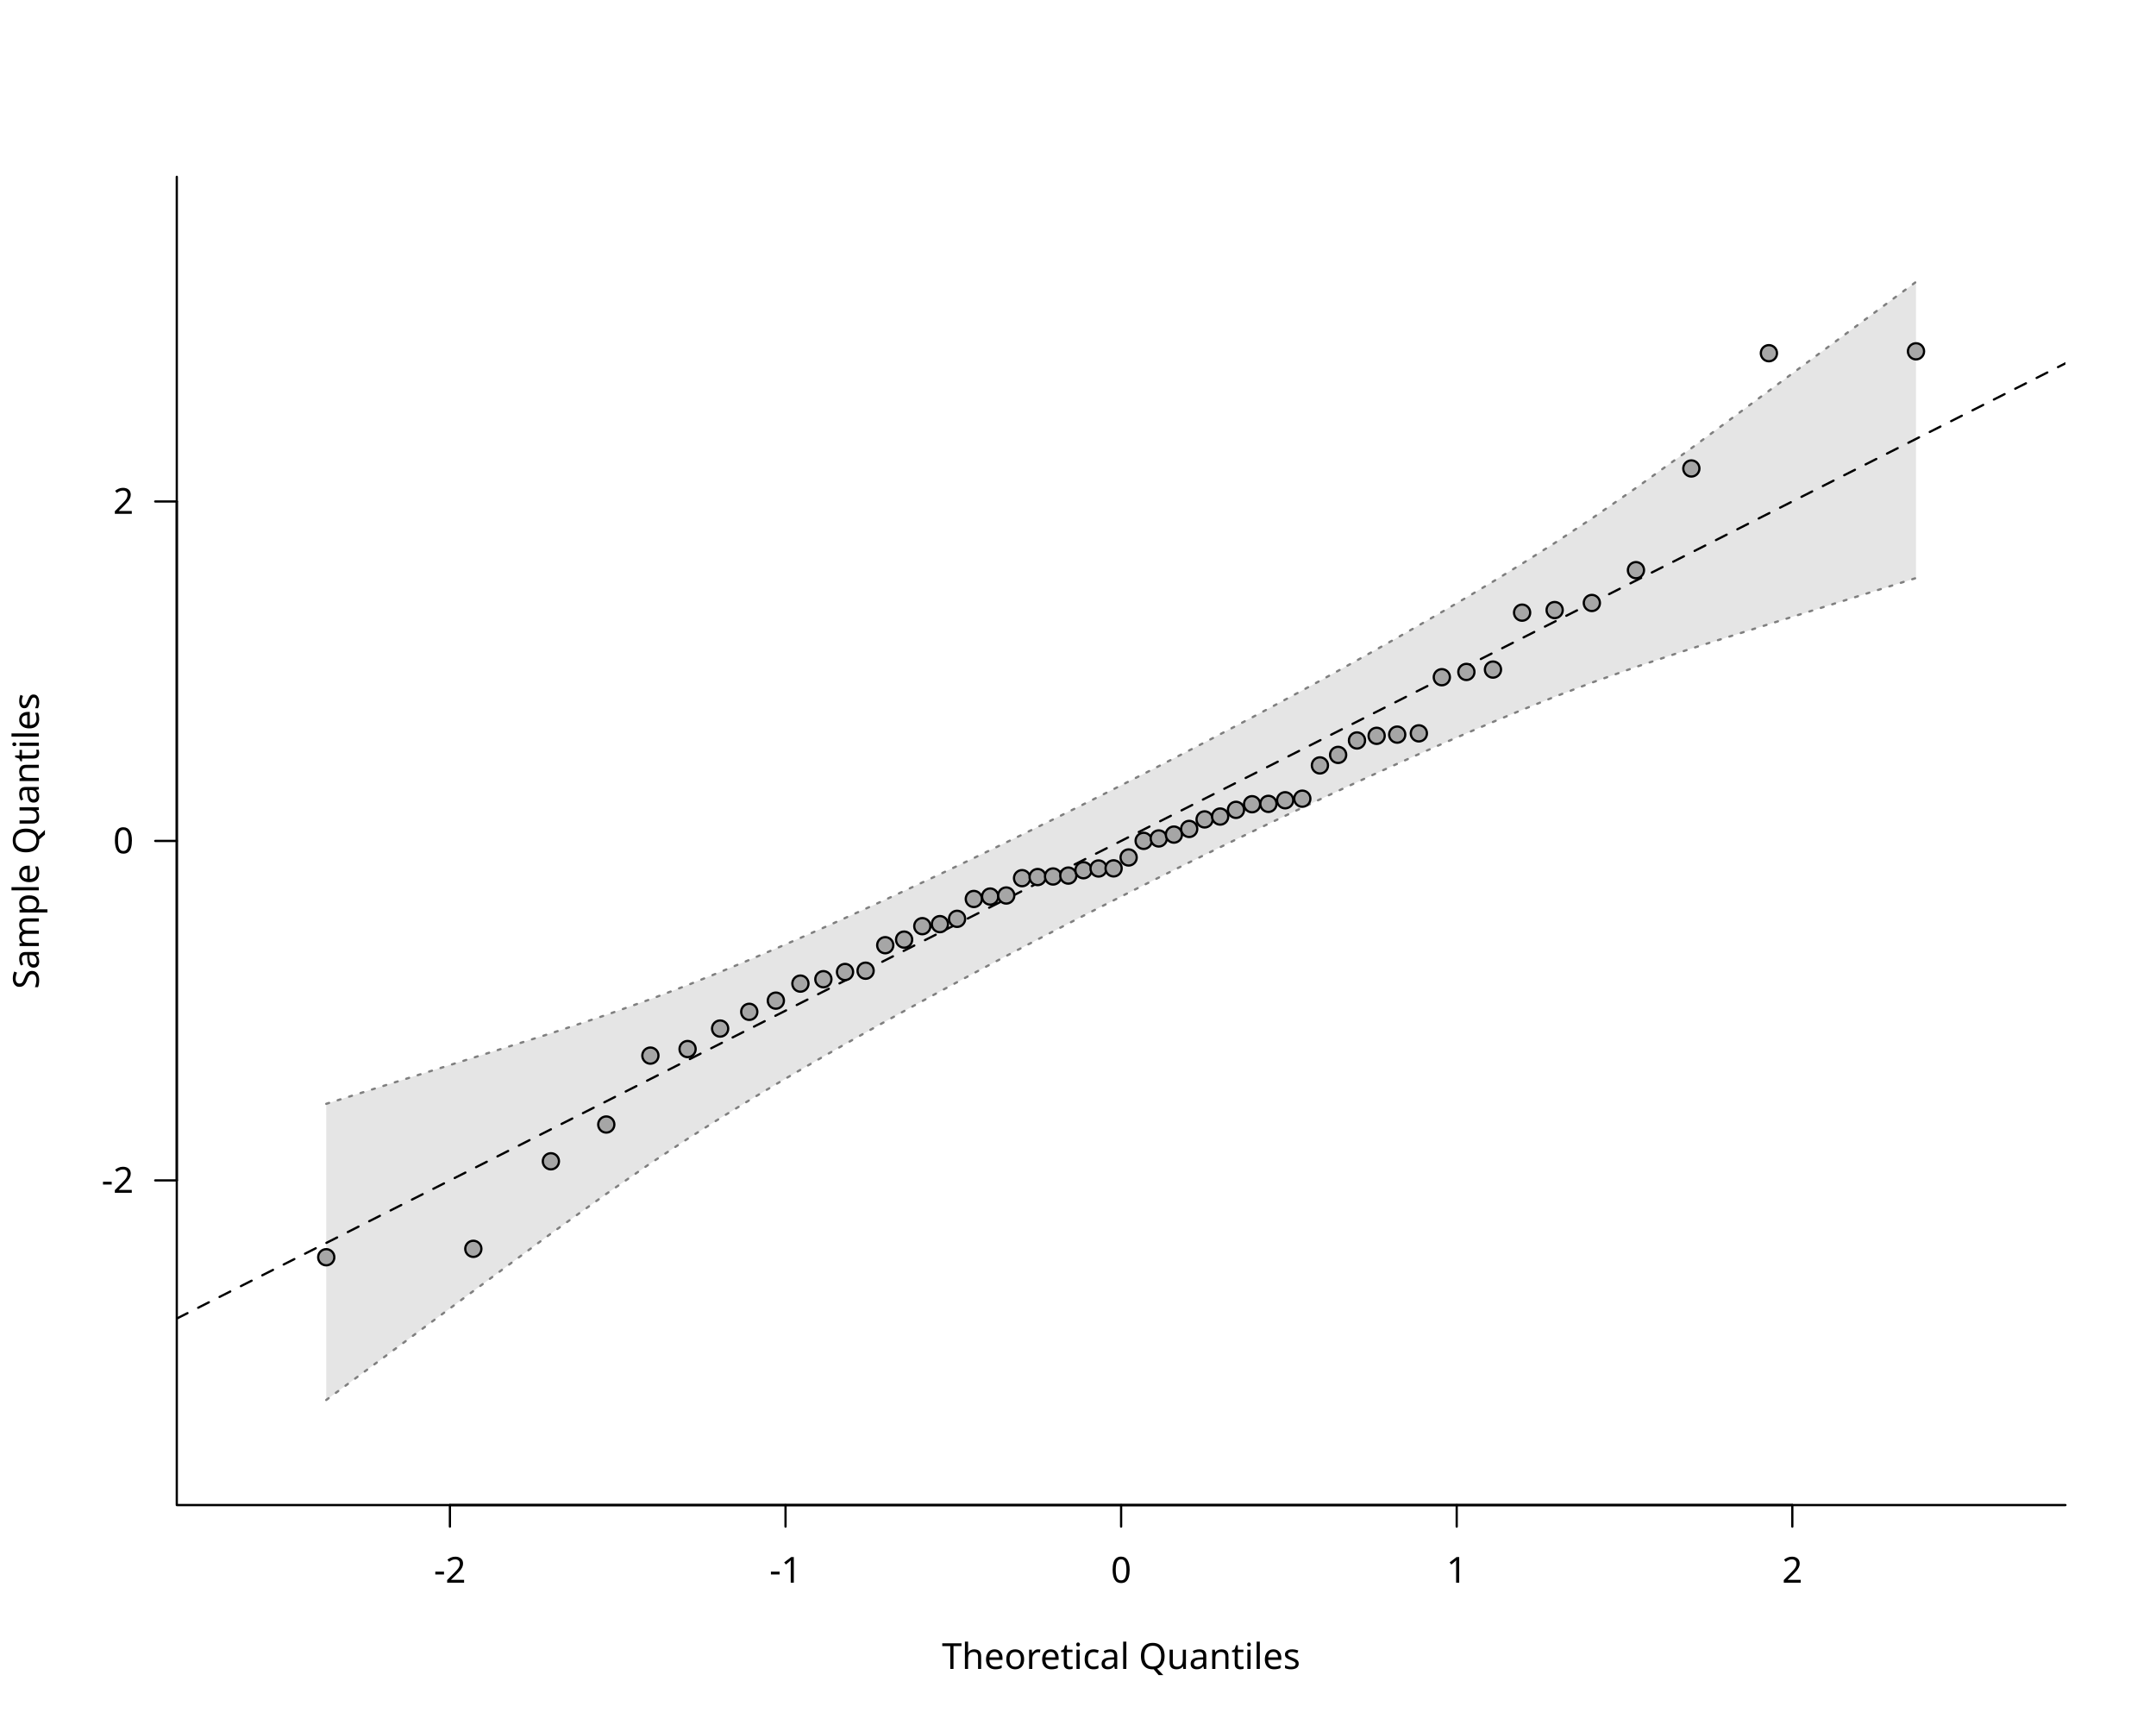
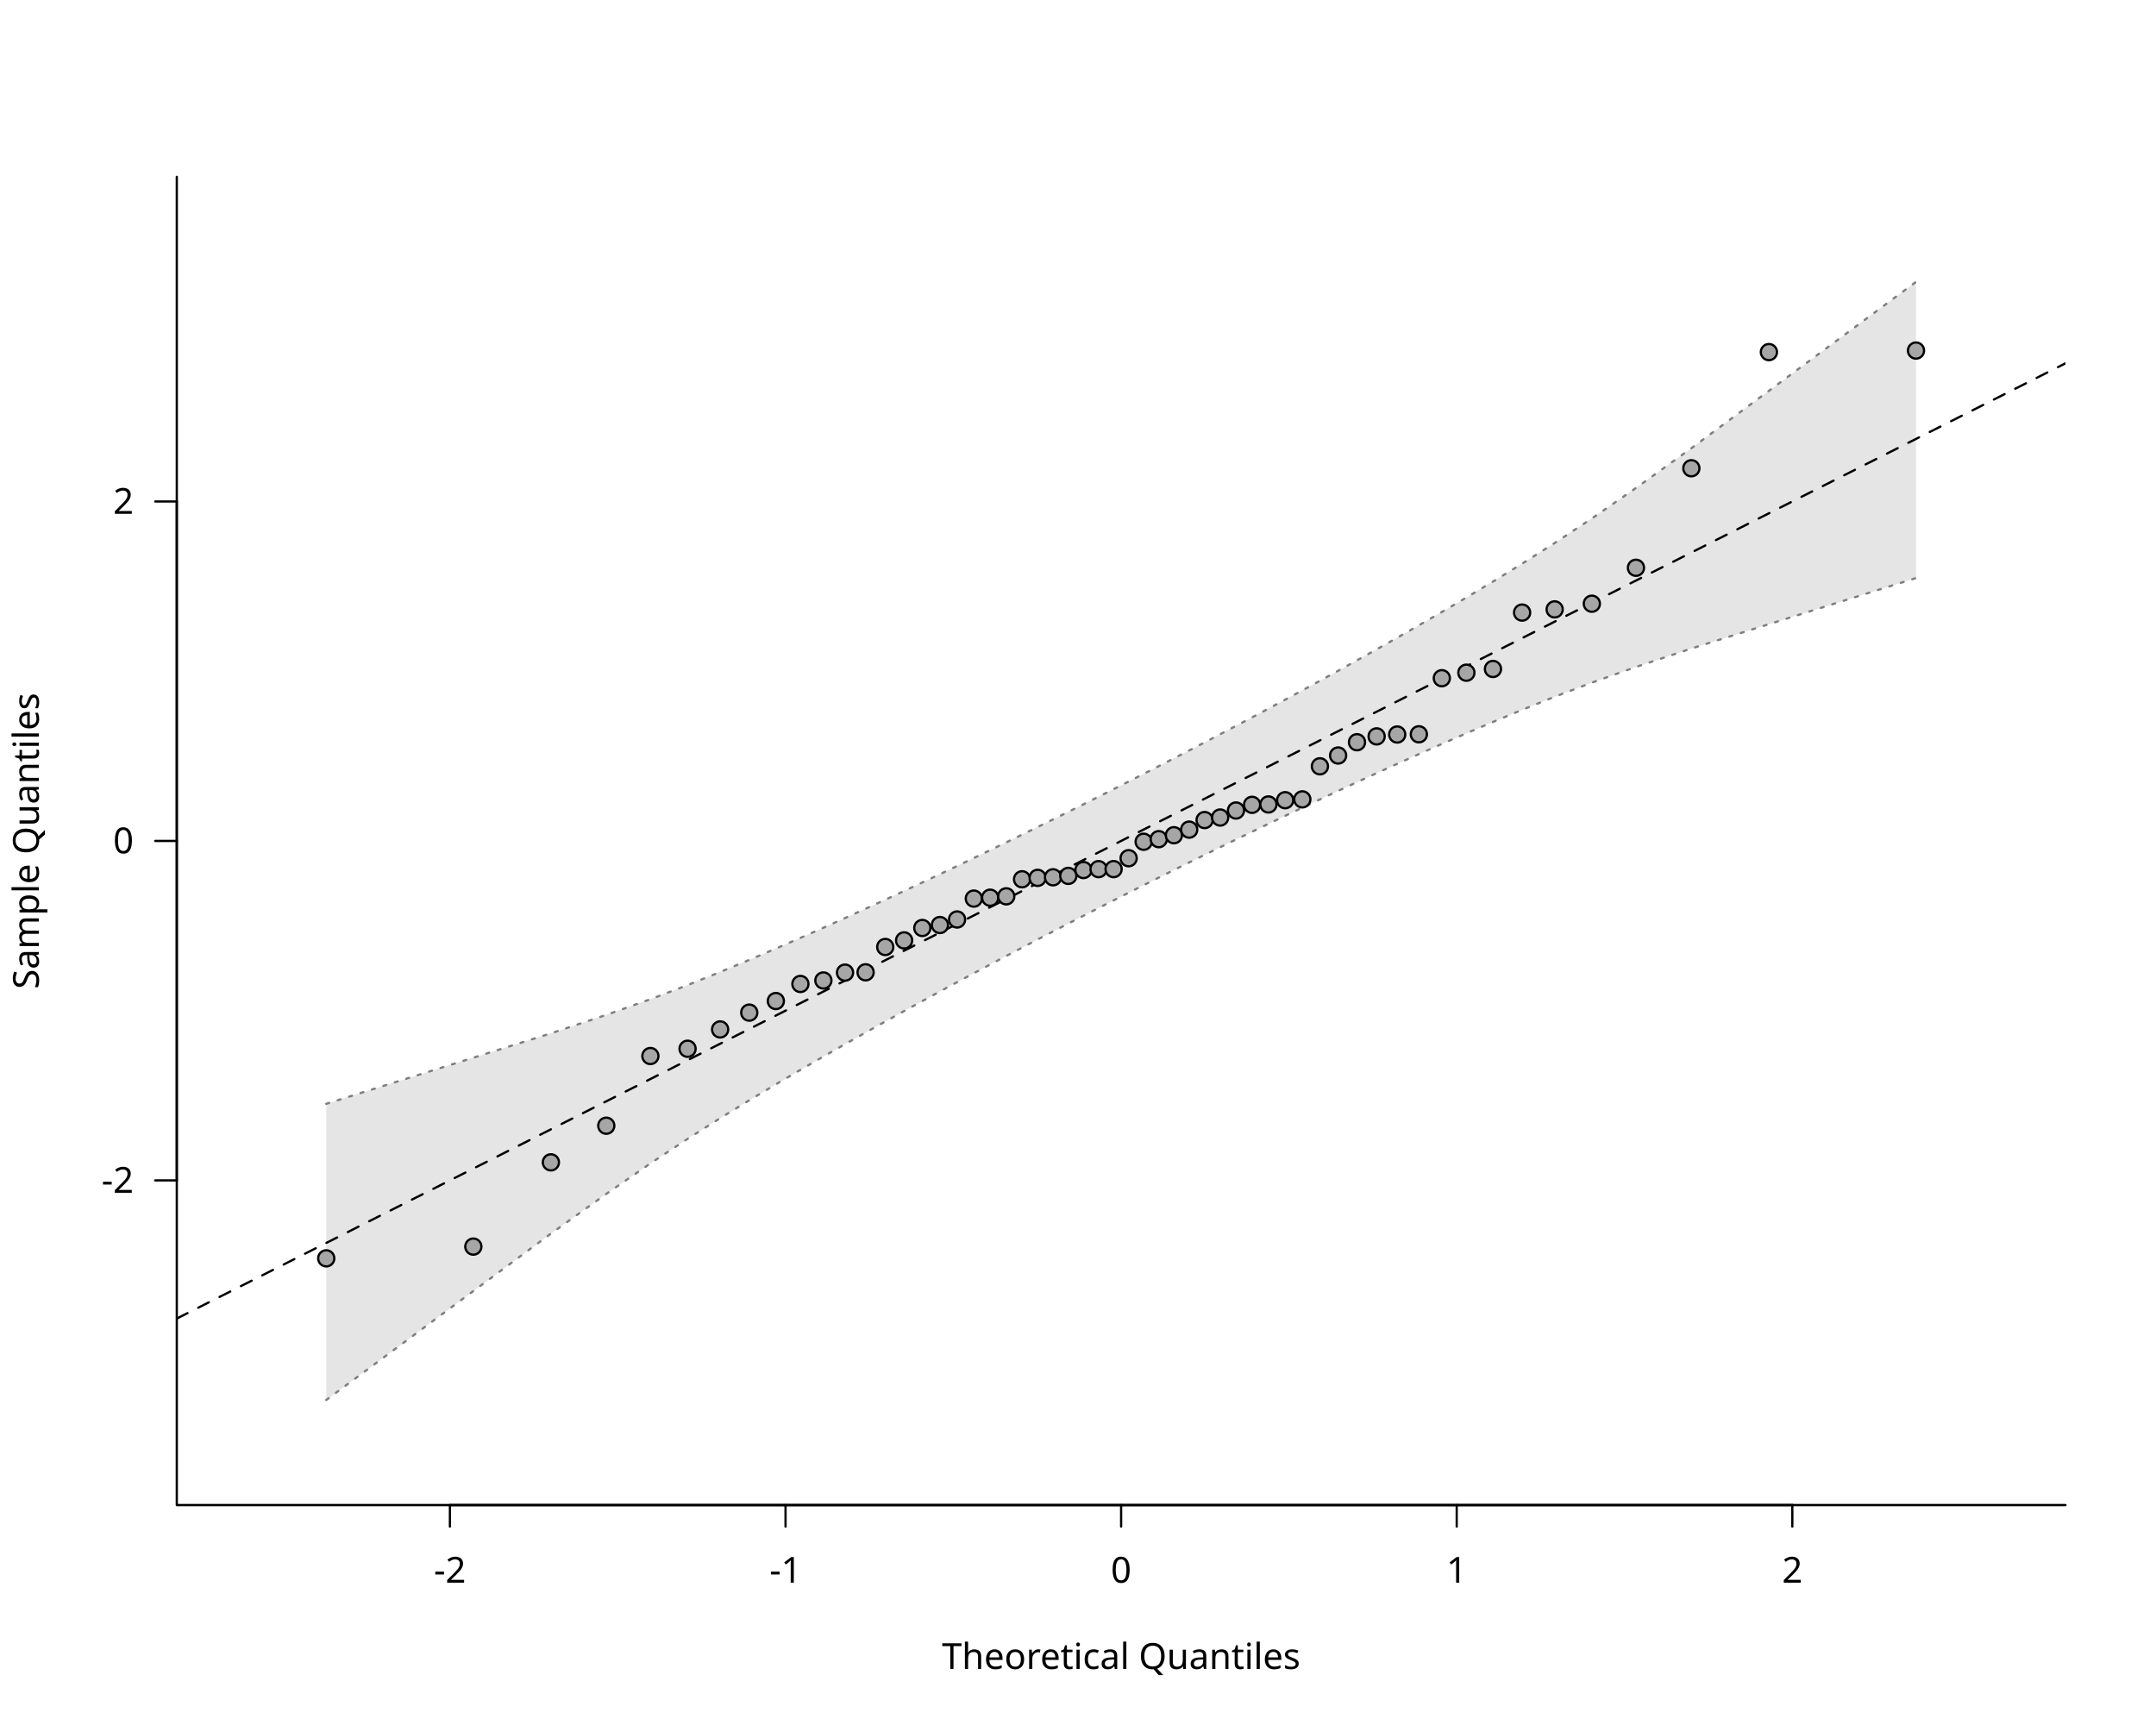
<svg xmlns="http://www.w3.org/2000/svg" class="svglite" data-engine-version="2.0" width="720.00pt" height="576.00pt" viewBox="0 0 720.00 576.00">
  <defs>
    <style type="text/css">
    .svglite line, .svglite polyline, .svglite polygon, .svglite path, .svglite rect, .svglite circle {
      fill: none;
      stroke: #000000;
      stroke-linecap: round;
      stroke-linejoin: round;
      stroke-miterlimit: 10.00;
    }
  </style>
  </defs>
  <rect width="100%" height="100%" style="stroke: none; fill: #FFFFFF;" />
  <defs>
    <clipPath id="cpMC4wMHw3MjAuMDB8MC4wMHw1NzYuMDA=">
      <rect x="0.00" y="0.00" width="720.00" height="576.00" />
    </clipPath>
  </defs>
  <g clip-path="url(#cpMC4wMHw3MjAuMDB8MC4wMHw1NzYuMDA=)">
    <line x1="150.25" y1="502.56" x2="598.55" y2="502.56" style="stroke-width: 0.75;" />
    <line x1="150.25" y1="502.56" x2="150.25" y2="509.76" style="stroke-width: 0.75;" />
    <line x1="262.33" y1="502.56" x2="262.33" y2="509.76" style="stroke-width: 0.75;" />
    <line x1="374.40" y1="502.56" x2="374.40" y2="509.76" style="stroke-width: 0.75;" />
    <line x1="486.47" y1="502.56" x2="486.47" y2="509.76" style="stroke-width: 0.75;" />
    <line x1="598.55" y1="502.56" x2="598.55" y2="509.76" style="stroke-width: 0.75;" />
    <text x="150.25" y="528.48" text-anchor="middle" style="font-size: 12.00px; font-family: sans;" textLength="10.67px" lengthAdjust="spacingAndGlyphs">-2</text>
    <text x="262.33" y="528.48" text-anchor="middle" style="font-size: 12.00px; font-family: sans;" textLength="10.67px" lengthAdjust="spacingAndGlyphs">-1</text>
    <text x="374.40" y="528.48" text-anchor="middle" style="font-size: 12.00px; font-family: sans;" textLength="6.67px" lengthAdjust="spacingAndGlyphs">0</text>
    <text x="486.47" y="528.48" text-anchor="middle" style="font-size: 12.00px; font-family: sans;" textLength="6.67px" lengthAdjust="spacingAndGlyphs">1</text>
    <text x="598.55" y="528.48" text-anchor="middle" style="font-size: 12.00px; font-family: sans;" textLength="6.67px" lengthAdjust="spacingAndGlyphs">2</text>
    <line x1="59.04" y1="394.15" x2="59.04" y2="167.45" style="stroke-width: 0.75;" />
    <line x1="59.04" y1="394.15" x2="51.84" y2="394.15" style="stroke-width: 0.75;" />
    <line x1="59.04" y1="280.80" x2="51.84" y2="280.80" style="stroke-width: 0.75;" />
    <line x1="59.04" y1="167.45" x2="51.84" y2="167.45" style="stroke-width: 0.75;" />
    <text x="44.64" y="398.28" text-anchor="end" style="font-size: 12.00px; font-family: sans;" textLength="10.67px" lengthAdjust="spacingAndGlyphs">-2</text>
    <text x="44.64" y="284.93" text-anchor="end" style="font-size: 12.00px; font-family: sans;" textLength="6.67px" lengthAdjust="spacingAndGlyphs">0</text>
    <text x="44.64" y="171.58" text-anchor="end" style="font-size: 12.00px; font-family: sans;" textLength="6.67px" lengthAdjust="spacingAndGlyphs">2</text>
    <polyline points="59.04,59.04 59.04,502.56 689.76,502.56 " style="stroke-width: 0.75;" />
    <text x="374.40" y="557.28" text-anchor="middle" style="font-size: 12.00px; font-family: sans;" textLength="113.40px" lengthAdjust="spacingAndGlyphs">Theoretical Quantiles</text>
    <text transform="translate(12.96,280.80) rotate(-90)" text-anchor="middle" style="font-size: 12.00px; font-family: sans;" textLength="94.73px" lengthAdjust="spacingAndGlyphs">Sample Quantiles</text>
  </g>
  <defs>
    <clipPath id="cpNTkuMDR8Njg5Ljc2fDU5LjA0fDUwMi41Ng==">
      <rect x="59.04" y="59.04" width="630.72" height="443.52" />
    </clipPath>
  </defs>
  <g clip-path="url(#cpNTkuMDR8Njg5Ljc2fDU5LjA0fDUwMi41Ng==)">
    <polygon points="108.95,467.47 158.07,431.10 183.97,411.93 202.47,398.66 217.20,388.47 229.62,380.27 240.49,373.38 250.22,367.40 259.10,362.07 267.30,357.24 274.97,352.79 282.20,348.65 289.07,344.77 295.63,341.10 301.93,337.61 308.01,334.27 313.89,331.06 319.62,327.97 325.21,324.97 330.67,322.05 336.04,319.21 341.32,316.43 346.52,313.70 351.67,311.02 356.77,308.38 361.83,305.77 366.87,303.19 371.89,300.64 376.91,298.09 381.93,295.56 386.97,293.04 392.03,290.51 397.13,287.98 402.28,285.45 407.48,282.89 412.76,280.32 418.13,277.72 423.59,275.09 429.18,272.42 434.91,269.70 440.79,266.93 446.87,264.09 453.17,261.17 459.73,258.16 466.60,255.05 473.83,251.81 481.50,248.42 489.70,244.86 498.58,241.07 508.31,237.03 519.18,232.66 531.60,227.94 546.33,222.71 564.83,216.55 590.73,208.42 639.85,193.02 639.85,94.13 590.73,130.50 564.83,149.67 546.33,162.94 531.60,173.13 519.18,181.33 508.31,188.22 498.58,194.20 489.70,199.53 481.50,204.36 473.83,208.81 466.60,212.95 459.73,216.83 453.17,220.50 446.87,223.99 440.79,227.33 434.91,230.54 429.18,233.63 423.59,236.63 418.13,239.55 412.76,242.39 407.48,245.17 402.28,247.90 397.13,250.58 392.03,253.22 386.97,255.83 381.93,258.41 376.91,260.96 371.89,263.51 366.87,266.04 361.83,268.56 356.77,271.09 351.67,273.62 346.52,276.15 341.32,278.71 336.04,281.28 330.67,283.88 325.21,286.51 319.62,289.18 313.89,291.90 308.01,294.67 301.93,297.51 295.63,300.43 289.07,303.44 282.20,306.55 274.97,309.79 267.30,313.18 259.10,316.74 250.22,320.53 240.49,324.57 229.62,328.94 217.20,333.66 202.47,338.89 183.97,345.05 158.07,353.18 108.95,368.58 " style="stroke-width: 0.75; stroke: none; fill: #E5E5E5;" />
    <polyline points="108.95,467.47 158.07,431.10 183.97,411.93 202.47,398.66 217.20,388.47 229.62,380.27 240.49,373.38 250.22,367.40 259.10,362.07 267.30,357.24 274.97,352.79 282.20,348.65 289.07,344.77 295.63,341.10 301.93,337.61 308.01,334.27 313.89,331.06 319.62,327.97 325.21,324.97 330.67,322.05 336.04,319.21 341.32,316.43 346.52,313.70 351.67,311.02 356.77,308.38 361.83,305.77 366.87,303.19 371.89,300.64 376.91,298.09 381.93,295.56 386.97,293.04 392.03,290.51 397.13,287.98 402.28,285.45 407.48,282.89 412.76,280.32 418.13,277.72 423.59,275.09 429.18,272.42 434.91,269.70 440.79,266.93 446.87,264.09 453.17,261.17 459.73,258.16 466.60,255.05 473.83,251.81 481.50,248.42 489.70,244.86 498.58,241.07 508.31,237.03 519.18,232.66 531.60,227.94 546.33,222.71 564.83,216.55 590.73,208.42 639.85,193.02 " style="stroke-width: 0.75; stroke: #7F7F7F; stroke-dasharray: 1.00,3.00;" />
    <polyline points="108.95,368.58 158.07,353.18 183.97,345.05 202.47,338.89 217.20,333.66 229.62,328.94 240.49,324.57 250.22,320.53 259.10,316.74 267.30,313.18 274.97,309.79 282.20,306.55 289.07,303.44 295.63,300.43 301.93,297.51 308.01,294.67 313.89,291.90 319.62,289.18 325.21,286.51 330.67,283.88 336.04,281.28 341.32,278.71 346.52,276.15 351.67,273.62 356.77,271.09 361.83,268.56 366.87,266.04 371.89,263.51 376.91,260.96 381.93,258.41 386.97,255.83 392.03,253.22 397.13,250.58 402.28,247.90 407.48,245.17 412.76,242.39 418.13,239.55 423.59,236.63 429.18,233.63 434.91,230.54 440.79,227.33 446.87,223.99 453.17,220.50 459.73,216.83 466.60,212.95 473.83,208.81 481.50,204.36 489.70,199.53 498.58,194.20 508.31,188.22 519.18,181.33 531.60,173.13 546.33,162.94 564.83,149.67 590.73,130.50 639.85,94.13 " style="stroke-width: 0.75; stroke: #7F7F7F; stroke-dasharray: 1.00,3.00;" />
    <line x1="59.04" y1="440.28" x2="689.76" y2="121.32" style="stroke-width: 0.75; stroke-dasharray: 4.00,4.00;" />
-     <circle cx="108.95" cy="419.81" r="2.70" style="stroke-width: 0.75; fill: #A6A6A6;" />
-     <circle cx="158.07" cy="417.00" r="2.70" style="stroke-width: 0.75; fill: #A6A6A6;" />
-     <circle cx="183.97" cy="387.77" r="2.70" style="stroke-width: 0.75; fill: #A6A6A6;" />
-     <circle cx="202.47" cy="375.49" r="2.70" style="stroke-width: 0.75; fill: #A6A6A6;" />
-     <circle cx="217.20" cy="352.48" r="2.70" style="stroke-width: 0.75; fill: #A6A6A6;" />
-     <circle cx="229.62" cy="350.29" r="2.70" style="stroke-width: 0.75; fill: #A6A6A6;" />
-     <circle cx="240.49" cy="343.45" r="2.70" style="stroke-width: 0.75; fill: #A6A6A6;" />
-     <circle cx="250.22" cy="337.86" r="2.70" style="stroke-width: 0.75; fill: #A6A6A6;" />
-     <circle cx="259.10" cy="334.13" r="2.70" style="stroke-width: 0.75; fill: #A6A6A6;" />
-     <circle cx="267.30" cy="328.44" r="2.70" style="stroke-width: 0.75; fill: #A6A6A6;" />
-     <circle cx="274.97" cy="326.97" r="2.70" style="stroke-width: 0.75; fill: #A6A6A6;" />
-     <circle cx="282.20" cy="324.56" r="2.70" style="stroke-width: 0.75; fill: #A6A6A6;" />
-     <circle cx="289.07" cy="324.13" r="2.70" style="stroke-width: 0.75; fill: #A6A6A6;" />
-     <circle cx="295.63" cy="315.62" r="2.70" style="stroke-width: 0.75; fill: #A6A6A6;" />
-     <circle cx="301.93" cy="313.75" r="2.70" style="stroke-width: 0.75; fill: #A6A6A6;" />
-     <circle cx="308.01" cy="309.26" r="2.70" style="stroke-width: 0.75; fill: #A6A6A6;" />
-     <circle cx="313.89" cy="308.58" r="2.70" style="stroke-width: 0.75; fill: #A6A6A6;" />
-     <circle cx="319.62" cy="306.81" r="2.70" style="stroke-width: 0.75; fill: #A6A6A6;" />
-     <circle cx="325.21" cy="300.18" r="2.70" style="stroke-width: 0.75; fill: #A6A6A6;" />
-     <circle cx="330.67" cy="299.37" r="2.70" style="stroke-width: 0.75; fill: #A6A6A6;" />
-     <circle cx="336.04" cy="299.02" r="2.70" style="stroke-width: 0.75; fill: #A6A6A6;" />
-     <circle cx="341.32" cy="293.23" r="2.70" style="stroke-width: 0.75; fill: #A6A6A6;" />
-     <circle cx="346.52" cy="292.86" r="2.70" style="stroke-width: 0.75; fill: #A6A6A6;" />
-     <circle cx="351.67" cy="292.67" r="2.70" style="stroke-width: 0.75; fill: #A6A6A6;" />
-     <circle cx="356.77" cy="292.37" r="2.70" style="stroke-width: 0.75; fill: #A6A6A6;" />
-     <circle cx="361.83" cy="290.58" r="2.70" style="stroke-width: 0.75; fill: #A6A6A6;" />
-     <circle cx="366.87" cy="290.00" r="2.70" style="stroke-width: 0.75; fill: #A6A6A6;" />
-     <circle cx="371.89" cy="289.96" r="2.70" style="stroke-width: 0.75; fill: #A6A6A6;" />
-     <circle cx="376.91" cy="286.32" r="2.70" style="stroke-width: 0.75; fill: #A6A6A6;" />
-     <circle cx="381.93" cy="280.77" r="2.70" style="stroke-width: 0.75; fill: #A6A6A6;" />
-     <circle cx="386.97" cy="279.97" r="2.70" style="stroke-width: 0.75; fill: #A6A6A6;" />
-     <circle cx="392.03" cy="278.68" r="2.70" style="stroke-width: 0.75; fill: #A6A6A6;" />
-     <circle cx="397.13" cy="276.79" r="2.70" style="stroke-width: 0.75; fill: #A6A6A6;" />
-     <circle cx="402.28" cy="273.61" r="2.70" style="stroke-width: 0.75; fill: #A6A6A6;" />
-     <circle cx="407.48" cy="272.66" r="2.70" style="stroke-width: 0.75; fill: #A6A6A6;" />
-     <circle cx="412.76" cy="270.42" r="2.70" style="stroke-width: 0.75; fill: #A6A6A6;" />
-     <circle cx="418.13" cy="268.54" r="2.70" style="stroke-width: 0.75; fill: #A6A6A6;" />
-     <circle cx="423.59" cy="268.42" r="2.70" style="stroke-width: 0.75; fill: #A6A6A6;" />
-     <circle cx="429.18" cy="267.22" r="2.70" style="stroke-width: 0.75; fill: #A6A6A6;" />
-     <circle cx="434.91" cy="266.69" r="2.70" style="stroke-width: 0.75; fill: #A6A6A6;" />
-     <circle cx="440.79" cy="255.58" r="2.70" style="stroke-width: 0.75; fill: #A6A6A6;" />
-     <circle cx="446.87" cy="252.07" r="2.70" style="stroke-width: 0.75; fill: #A6A6A6;" />
-     <circle cx="453.17" cy="247.25" r="2.70" style="stroke-width: 0.75; fill: #A6A6A6;" />
-     <circle cx="459.73" cy="245.70" r="2.70" style="stroke-width: 0.75; fill: #A6A6A6;" />
-     <circle cx="466.60" cy="245.30" r="2.70" style="stroke-width: 0.75; fill: #A6A6A6;" />
-     <circle cx="473.83" cy="244.88" r="2.70" style="stroke-width: 0.75; fill: #A6A6A6;" />
-     <circle cx="481.50" cy="226.13" r="2.70" style="stroke-width: 0.75; fill: #A6A6A6;" />
-     <circle cx="489.70" cy="224.37" r="2.70" style="stroke-width: 0.75; fill: #A6A6A6;" />
-     <circle cx="498.58" cy="223.58" r="2.70" style="stroke-width: 0.75; fill: #A6A6A6;" />
-     <circle cx="508.31" cy="204.57" r="2.70" style="stroke-width: 0.75; fill: #A6A6A6;" />
-     <circle cx="519.18" cy="203.71" r="2.70" style="stroke-width: 0.75; fill: #A6A6A6;" />
-     <circle cx="531.60" cy="201.34" r="2.70" style="stroke-width: 0.75; fill: #A6A6A6;" />
-     <circle cx="546.33" cy="190.39" r="2.70" style="stroke-width: 0.75; fill: #A6A6A6;" />
-     <circle cx="564.83" cy="156.43" r="2.70" style="stroke-width: 0.75; fill: #A6A6A6;" />
-     <circle cx="590.73" cy="117.94" r="2.70" style="stroke-width: 0.75; fill: #A6A6A6;" />
-     <circle cx="639.85" cy="117.31" r="2.70" style="stroke-width: 0.75; fill: #A6A6A6;" />
+     <circle cx="108.95" cy="420.18" r="2.70" style="stroke-width: 0.75; fill: #A6A6A6;" />
+     <circle cx="158.07" cy="416.26" r="2.70" style="stroke-width: 0.75; fill: #A6A6A6;" />
+     <circle cx="183.97" cy="388.12" r="2.70" style="stroke-width: 0.75; fill: #A6A6A6;" />
+     <circle cx="202.47" cy="375.89" r="2.70" style="stroke-width: 0.75; fill: #A6A6A6;" />
+     <circle cx="217.20" cy="352.62" r="2.70" style="stroke-width: 0.75; fill: #A6A6A6;" />
+     <circle cx="229.62" cy="350.19" r="2.70" style="stroke-width: 0.75; fill: #A6A6A6;" />
+     <circle cx="240.49" cy="343.74" r="2.70" style="stroke-width: 0.75; fill: #A6A6A6;" />
+     <circle cx="250.22" cy="338.13" r="2.70" style="stroke-width: 0.75; fill: #A6A6A6;" />
+     <circle cx="259.10" cy="334.26" r="2.70" style="stroke-width: 0.75; fill: #A6A6A6;" />
+     <circle cx="267.30" cy="328.56" r="2.70" style="stroke-width: 0.75; fill: #A6A6A6;" />
+     <circle cx="274.97" cy="327.39" r="2.70" style="stroke-width: 0.75; fill: #A6A6A6;" />
+     <circle cx="282.20" cy="324.77" r="2.70" style="stroke-width: 0.75; fill: #A6A6A6;" />
+     <circle cx="289.07" cy="324.67" r="2.70" style="stroke-width: 0.75; fill: #A6A6A6;" />
+     <circle cx="295.63" cy="316.21" r="2.70" style="stroke-width: 0.75; fill: #A6A6A6;" />
+     <circle cx="301.93" cy="314.01" r="2.70" style="stroke-width: 0.75; fill: #A6A6A6;" />
+     <circle cx="308.01" cy="309.86" r="2.70" style="stroke-width: 0.75; fill: #A6A6A6;" />
+     <circle cx="313.89" cy="308.88" r="2.70" style="stroke-width: 0.75; fill: #A6A6A6;" />
+     <circle cx="319.62" cy="307.03" r="2.70" style="stroke-width: 0.75; fill: #A6A6A6;" />
+     <circle cx="325.21" cy="300.05" r="2.70" style="stroke-width: 0.75; fill: #A6A6A6;" />
+     <circle cx="330.67" cy="299.75" r="2.70" style="stroke-width: 0.75; fill: #A6A6A6;" />
+     <circle cx="336.04" cy="299.30" r="2.70" style="stroke-width: 0.75; fill: #A6A6A6;" />
+     <circle cx="341.32" cy="293.60" r="2.70" style="stroke-width: 0.75; fill: #A6A6A6;" />
+     <circle cx="346.52" cy="293.13" r="2.70" style="stroke-width: 0.75; fill: #A6A6A6;" />
+     <circle cx="351.67" cy="292.94" r="2.70" style="stroke-width: 0.75; fill: #A6A6A6;" />
+     <circle cx="356.77" cy="292.47" r="2.70" style="stroke-width: 0.75; fill: #A6A6A6;" />
+     <circle cx="361.83" cy="290.52" r="2.70" style="stroke-width: 0.75; fill: #A6A6A6;" />
+     <circle cx="366.87" cy="290.22" r="2.70" style="stroke-width: 0.75; fill: #A6A6A6;" />
+     <circle cx="371.89" cy="290.21" r="2.70" style="stroke-width: 0.75; fill: #A6A6A6;" />
+     <circle cx="376.91" cy="286.57" r="2.70" style="stroke-width: 0.75; fill: #A6A6A6;" />
+     <circle cx="381.93" cy="281.07" r="2.70" style="stroke-width: 0.75; fill: #A6A6A6;" />
+     <circle cx="386.97" cy="280.21" r="2.70" style="stroke-width: 0.75; fill: #A6A6A6;" />
+     <circle cx="392.03" cy="278.89" r="2.70" style="stroke-width: 0.75; fill: #A6A6A6;" />
+     <circle cx="397.13" cy="277.02" r="2.70" style="stroke-width: 0.75; fill: #A6A6A6;" />
+     <circle cx="402.28" cy="273.83" r="2.70" style="stroke-width: 0.75; fill: #A6A6A6;" />
+     <circle cx="407.48" cy="272.98" r="2.70" style="stroke-width: 0.75; fill: #A6A6A6;" />
+     <circle cx="412.76" cy="270.64" r="2.70" style="stroke-width: 0.75; fill: #A6A6A6;" />
+     <circle cx="418.13" cy="268.74" r="2.70" style="stroke-width: 0.75; fill: #A6A6A6;" />
+     <circle cx="423.59" cy="268.62" r="2.70" style="stroke-width: 0.75; fill: #A6A6A6;" />
+     <circle cx="429.18" cy="267.20" r="2.70" style="stroke-width: 0.75; fill: #A6A6A6;" />
+     <circle cx="434.91" cy="266.92" r="2.70" style="stroke-width: 0.75; fill: #A6A6A6;" />
+     <circle cx="440.79" cy="255.88" r="2.70" style="stroke-width: 0.75; fill: #A6A6A6;" />
+     <circle cx="446.87" cy="252.27" r="2.70" style="stroke-width: 0.75; fill: #A6A6A6;" />
+     <circle cx="453.17" cy="247.84" r="2.70" style="stroke-width: 0.75; fill: #A6A6A6;" />
+     <circle cx="459.73" cy="245.89" r="2.70" style="stroke-width: 0.75; fill: #A6A6A6;" />
+     <circle cx="466.60" cy="245.26" r="2.70" style="stroke-width: 0.75; fill: #A6A6A6;" />
+     <circle cx="473.83" cy="245.19" r="2.70" style="stroke-width: 0.75; fill: #A6A6A6;" />
+     <circle cx="481.50" cy="226.46" r="2.70" style="stroke-width: 0.75; fill: #A6A6A6;" />
+     <circle cx="489.70" cy="224.62" r="2.70" style="stroke-width: 0.75; fill: #A6A6A6;" />
+     <circle cx="498.58" cy="223.38" r="2.70" style="stroke-width: 0.75; fill: #A6A6A6;" />
+     <circle cx="508.31" cy="204.55" r="2.70" style="stroke-width: 0.75; fill: #A6A6A6;" />
+     <circle cx="519.18" cy="203.48" r="2.70" style="stroke-width: 0.75; fill: #A6A6A6;" />
+     <circle cx="531.60" cy="201.58" r="2.70" style="stroke-width: 0.75; fill: #A6A6A6;" />
+     <circle cx="546.33" cy="189.59" r="2.70" style="stroke-width: 0.75; fill: #A6A6A6;" />
+     <circle cx="564.83" cy="156.36" r="2.70" style="stroke-width: 0.75; fill: #A6A6A6;" />
+     <circle cx="590.73" cy="117.57" r="2.70" style="stroke-width: 0.75; fill: #A6A6A6;" />
+     <circle cx="639.85" cy="117.06" r="2.70" style="stroke-width: 0.75; fill: #A6A6A6;" />
  </g>
</svg>
